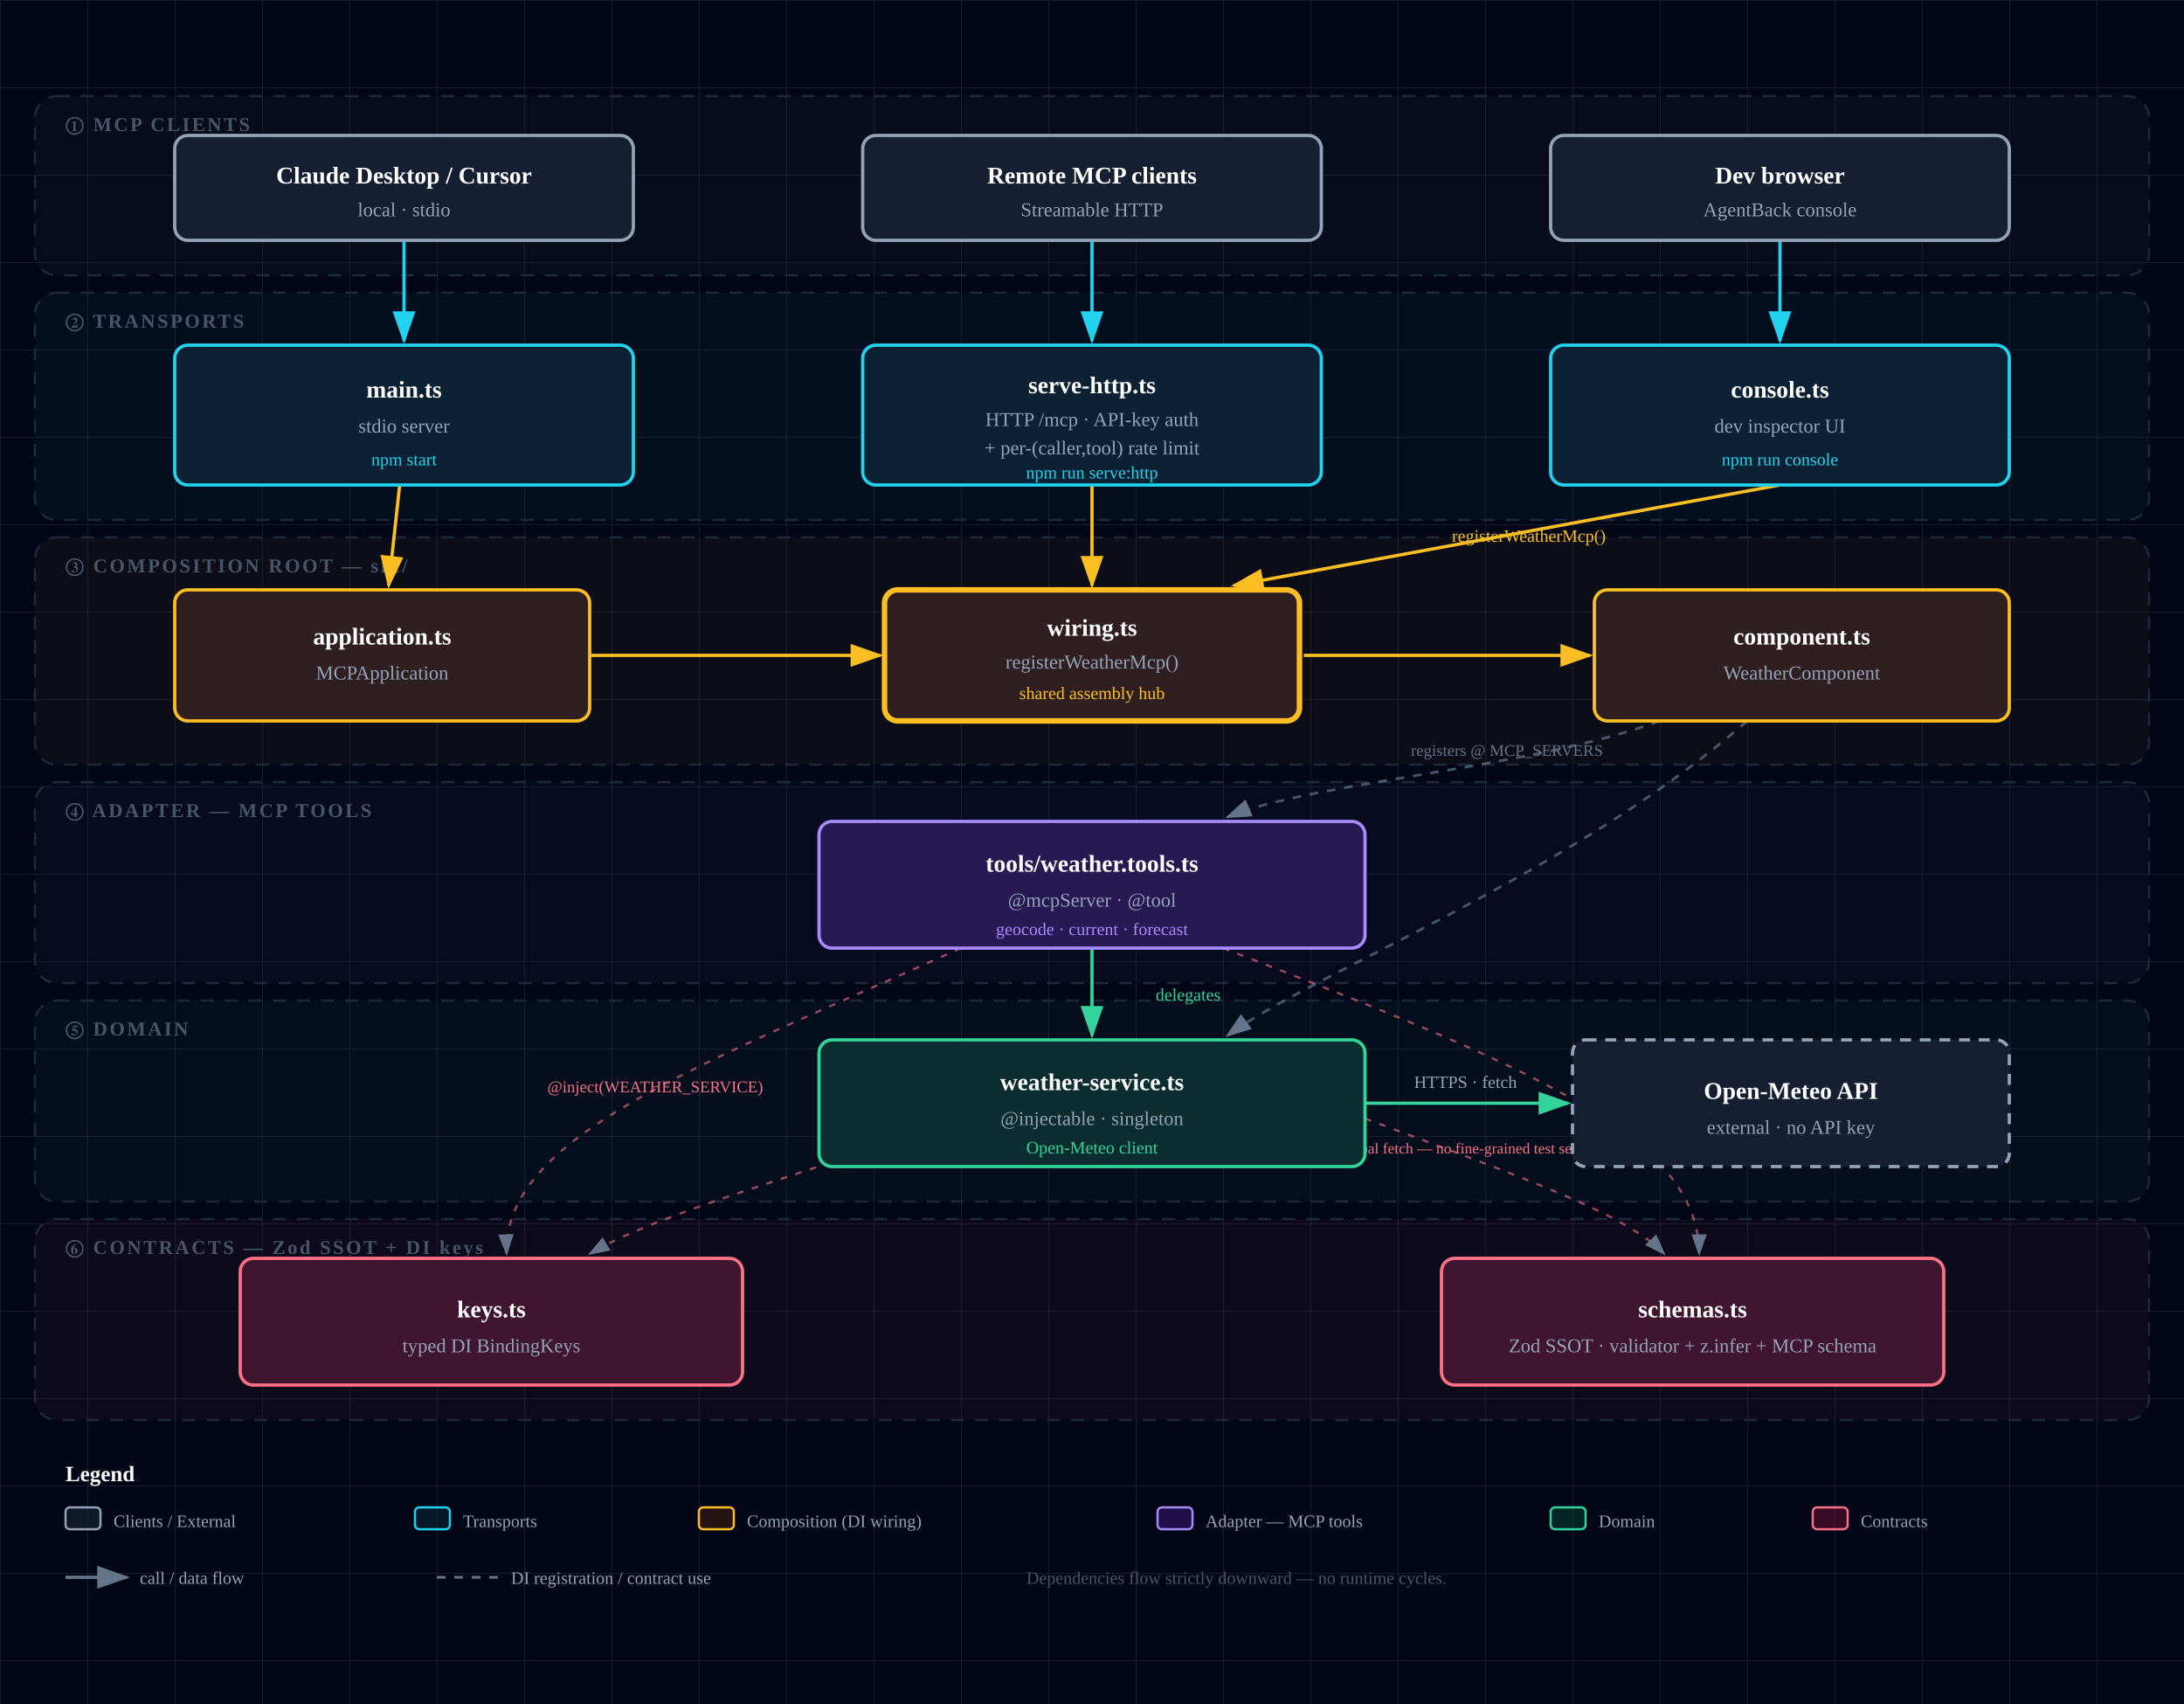
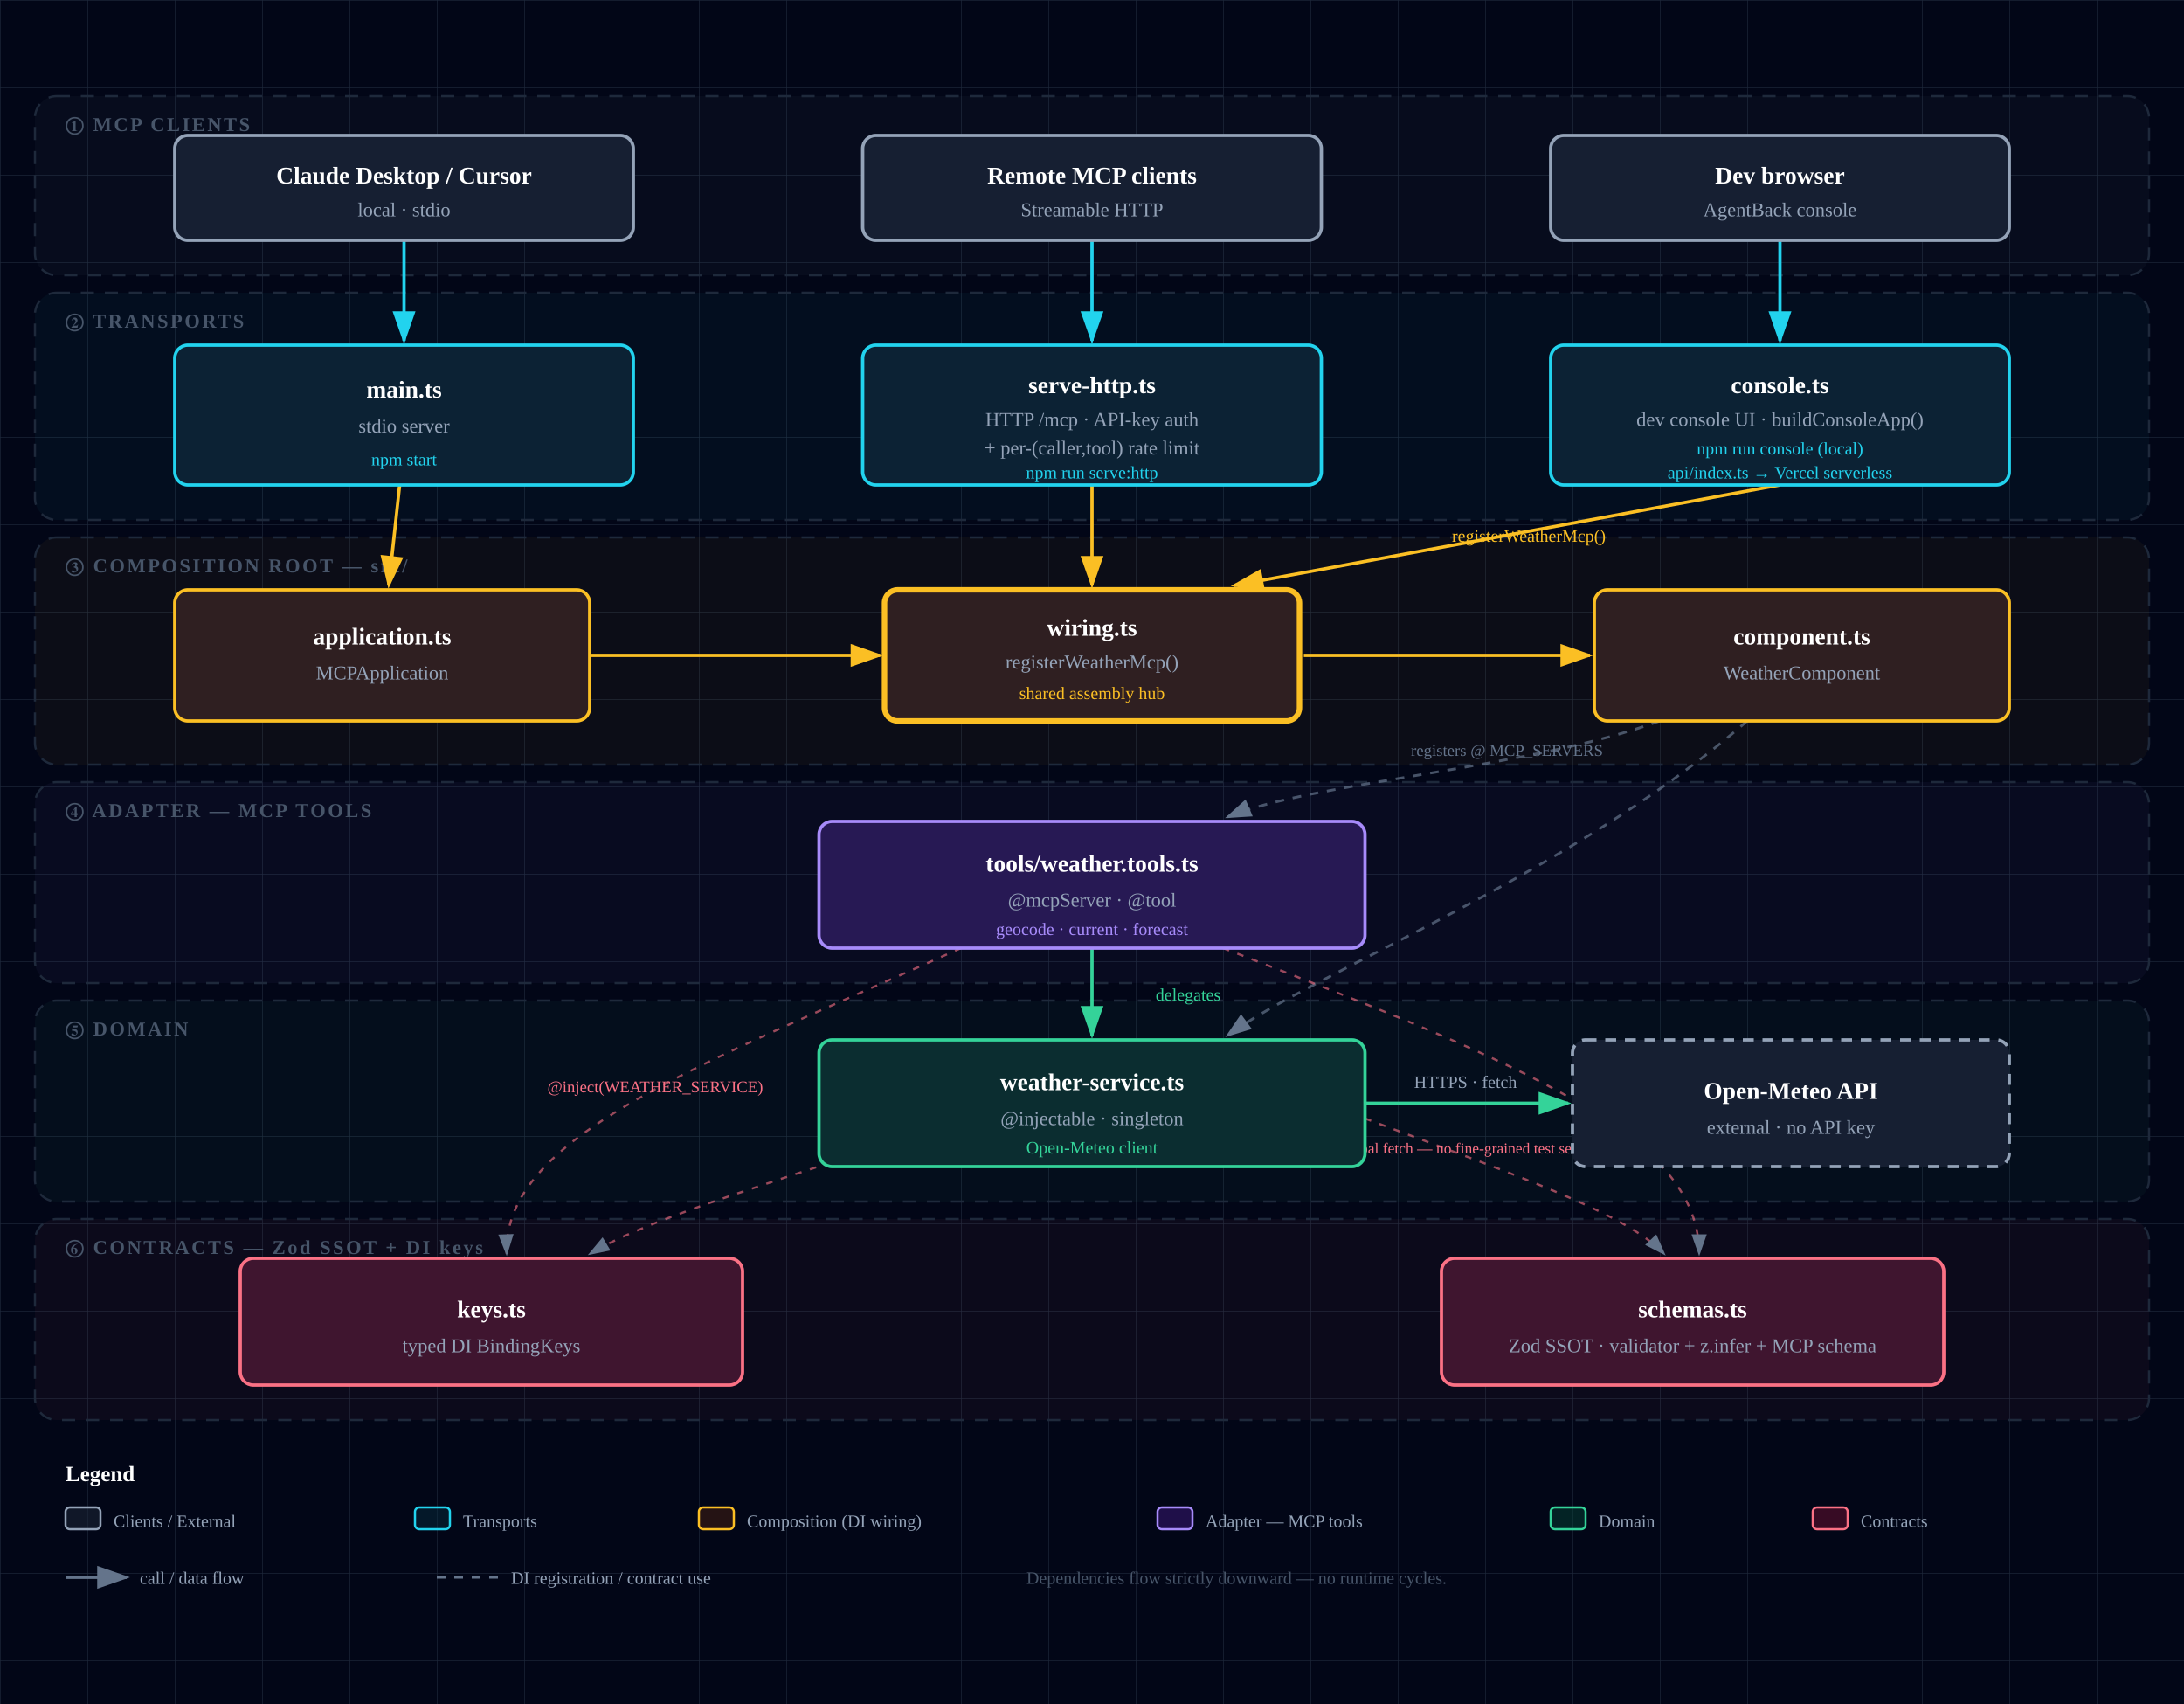
<svg xmlns="http://www.w3.org/2000/svg" viewBox="0 0 1000 780">
  <rect width="100%" height="100%" fill="#020617" />
  <defs>
    <marker id="arrowhead" markerWidth="10" markerHeight="7" refX="9" refY="3.5" orient="auto">
      <polygon points="0 0, 10 3.5, 0 7" fill="#64748b" />
    </marker>
    <marker id="arrowhead-cyan" markerWidth="10" markerHeight="7" refX="9" refY="3.5" orient="auto">
      <polygon points="0 0, 10 3.5, 0 7" fill="#22d3ee" />
    </marker>
    <marker id="arrowhead-amber" markerWidth="10" markerHeight="7" refX="9" refY="3.5" orient="auto">
      <polygon points="0 0, 10 3.5, 0 7" fill="#fbbf24" />
    </marker>
    <marker id="arrowhead-emerald" markerWidth="10" markerHeight="7" refX="9" refY="3.5" orient="auto">
      <polygon points="0 0, 10 3.5, 0 7" fill="#34d399" />
    </marker>
    <pattern id="grid" width="40" height="40" patternUnits="userSpaceOnUse">
      <path d="M 40 0 L 0 0 0 40" fill="none" stroke="#1e293b" stroke-width="0.5" />
    </pattern>
  </defs>
  <rect width="100%" height="100%" fill="url(#grid)" />
  <rect x="16" y="44" width="968" height="82" rx="10" fill="rgba(148,163,184,0.04)" stroke="#1e293b" stroke-width="1" stroke-dasharray="6,5" />
  <text x="30" y="60" fill="#475569" font-size="9" font-weight="600" letter-spacing="1">① MCP CLIENTS</text>
  <rect x="16" y="134" width="968" height="104" rx="10" fill="rgba(34,211,238,0.04)" stroke="#1e293b" stroke-width="1" stroke-dasharray="6,5" />
  <text x="30" y="150" fill="#475569" font-size="9" font-weight="600" letter-spacing="1">② TRANSPORTS</text>
  <rect x="16" y="246" width="968" height="104" rx="10" fill="rgba(251,191,36,0.04)" stroke="#1e293b" stroke-width="1" stroke-dasharray="6,5" />
  <text x="30" y="262" fill="#475569" font-size="9" font-weight="600" letter-spacing="1">③ COMPOSITION ROOT — src/</text>
  <rect x="16" y="358" width="968" height="92" rx="10" fill="rgba(167,139,250,0.04)" stroke="#1e293b" stroke-width="1" stroke-dasharray="6,5" />
  <text x="30" y="374" fill="#475569" font-size="9" font-weight="600" letter-spacing="1">④ ADAPTER — MCP TOOLS</text>
  <rect x="16" y="458" width="968" height="92" rx="10" fill="rgba(52,211,153,0.04)" stroke="#1e293b" stroke-width="1" stroke-dasharray="6,5" />
  <text x="30" y="474" fill="#475569" font-size="9" font-weight="600" letter-spacing="1">⑤ DOMAIN</text>
  <rect x="16" y="558" width="968" height="92" rx="10" fill="rgba(251,113,133,0.04)" stroke="#1e293b" stroke-width="1" stroke-dasharray="6,5" />
  <text x="30" y="574" fill="#475569" font-size="9" font-weight="600" letter-spacing="1">⑥ CONTRACTS — Zod SSOT + DI keys</text>
  <line x1="185" y1="110" x2="185" y2="156" stroke="#22d3ee" stroke-width="1.5" marker-end="url(#arrowhead-cyan)" />
  <line x1="500" y1="110" x2="500" y2="156" stroke="#22d3ee" stroke-width="1.5" marker-end="url(#arrowhead-cyan)" />
  <line x1="815" y1="110" x2="815" y2="156" stroke="#22d3ee" stroke-width="1.5" marker-end="url(#arrowhead-cyan)" />
  <line x1="183" y1="222" x2="178" y2="268" stroke="#fbbf24" stroke-width="1.5" marker-end="url(#arrowhead-amber)" />
  <line x1="500" y1="222" x2="500" y2="268" stroke="#fbbf24" stroke-width="1.5" marker-end="url(#arrowhead-amber)" />
  <line x1="815" y1="222" x2="565" y2="268" stroke="#fbbf24" stroke-width="1.5" marker-end="url(#arrowhead-amber)" />
  <text x="700" y="248" fill="#fbbf24" font-size="8" text-anchor="middle">registerWeatherMcp()</text>
  <line x1="270" y1="300" x2="403" y2="300" stroke="#fbbf24" stroke-width="1.5" marker-end="url(#arrowhead-amber)" />
  <line x1="597" y1="300" x2="728" y2="300" stroke="#fbbf24" stroke-width="1.5" marker-end="url(#arrowhead-amber)" />
  <path d="M 760 330 C 700 352 600 358 562 374" fill="none" stroke="#64748b" stroke-width="1.2" stroke-dasharray="4,4" stroke-opacity="0.7" marker-end="url(#arrowhead)" />
  <path d="M 800 330 C 720 400 600 446 562 474" fill="none" stroke="#64748b" stroke-width="1.2" stroke-dasharray="4,4" stroke-opacity="0.7" marker-end="url(#arrowhead)" />
  <text x="690" y="346" fill="#64748b" font-size="7.5" text-anchor="middle">registers @ MCP_SERVERS</text>
  <line x1="500" y1="434" x2="500" y2="474" stroke="#34d399" stroke-width="1.5" marker-end="url(#arrowhead-emerald)" />
  <text x="544" y="458" fill="#34d399" font-size="8" text-anchor="middle">delegates</text>
  <line x1="625" y1="505" x2="718" y2="505" stroke="#34d399" stroke-width="1.5" marker-end="url(#arrowhead-emerald)" />
  <text x="671" y="498" fill="#94a3b8" font-size="8" text-anchor="middle">HTTPS · fetch</text>
  <text x="671" y="528" fill="#fb7185" font-size="7" text-anchor="middle">global fetch — no fine-grained test seam</text>
  <path d="M 560 434 C 700 488 778 520 778 574" fill="none" stroke="#fb7185" stroke-width="1" stroke-dasharray="3,4" stroke-opacity="0.6" marker-end="url(#arrowhead)" />
  <path d="M 625 512 C 700 540 745 556 762 574" fill="none" stroke="#fb7185" stroke-width="1" stroke-dasharray="3,4" stroke-opacity="0.6" marker-end="url(#arrowhead)" />
  <text x="752" y="500" fill="#fb7185" font-size="7.5" text-anchor="middle">Zod I/O schemas</text>
  <path d="M 440 434 C 320 488 230 520 232 574" fill="none" stroke="#fb7185" stroke-width="1" stroke-dasharray="3,4" stroke-opacity="0.6" marker-end="url(#arrowhead)" />
  <path d="M 440 512 C 360 540 300 556 270 574" fill="none" stroke="#fb7185" stroke-width="1" stroke-dasharray="3,4" stroke-opacity="0.6" marker-end="url(#arrowhead)" />
  <text x="300" y="500" fill="#fb7185" font-size="7.5" text-anchor="middle">@inject(WEATHER_SERVICE)</text>
  <rect x="80" y="62" width="210" height="48" rx="6" fill="#0f172a" />
  <rect x="80" y="62" width="210" height="48" rx="6" fill="rgba(30,41,59,0.5)" stroke="#94a3b8" stroke-width="1.5" />
  <text x="185" y="84" fill="white" font-size="11" font-weight="600" text-anchor="middle">Claude Desktop / Cursor</text>
  <text x="185" y="99" fill="#94a3b8" font-size="9" text-anchor="middle">local · stdio</text>
  <rect x="395" y="62" width="210" height="48" rx="6" fill="#0f172a" />
  <rect x="395" y="62" width="210" height="48" rx="6" fill="rgba(30,41,59,0.5)" stroke="#94a3b8" stroke-width="1.5" />
  <text x="500" y="84" fill="white" font-size="11" font-weight="600" text-anchor="middle">Remote MCP clients</text>
  <text x="500" y="99" fill="#94a3b8" font-size="9" text-anchor="middle">Streamable HTTP</text>
  <rect x="710" y="62" width="210" height="48" rx="6" fill="#0f172a" />
  <rect x="710" y="62" width="210" height="48" rx="6" fill="rgba(30,41,59,0.5)" stroke="#94a3b8" stroke-width="1.5" />
  <text x="815" y="84" fill="white" font-size="11" font-weight="600" text-anchor="middle">Dev browser</text>
  <text x="815" y="99" fill="#94a3b8" font-size="9" text-anchor="middle">AgentBack console</text>
  <rect x="80" y="158" width="210" height="64" rx="6" fill="#0f172a" />
  <rect x="80" y="158" width="210" height="64" rx="6" fill="rgba(8,51,68,0.4)" stroke="#22d3ee" stroke-width="1.5" />
  <text x="185" y="182" fill="white" font-size="11" font-weight="600" text-anchor="middle">main.ts</text>
  <text x="185" y="198" fill="#94a3b8" font-size="9" text-anchor="middle">stdio server</text>
  <text x="185" y="213" fill="#22d3ee" font-size="8" text-anchor="middle">npm start</text>
  <rect x="395" y="158" width="210" height="64" rx="6" fill="#0f172a" />
  <rect x="395" y="158" width="210" height="64" rx="6" fill="rgba(8,51,68,0.4)" stroke="#22d3ee" stroke-width="1.5" />
  <text x="500" y="180" fill="white" font-size="11" font-weight="600" text-anchor="middle">serve-http.ts</text>
  <text x="500" y="195" fill="#94a3b8" font-size="9" text-anchor="middle">HTTP /mcp · API-key auth</text>
  <text x="500" y="208" fill="#94a3b8" font-size="9" text-anchor="middle">+ per-(caller,tool) rate limit</text>
  <text x="500" y="219" fill="#22d3ee" font-size="8" text-anchor="middle">npm run serve:http</text>
  <rect x="710" y="158" width="210" height="64" rx="6" fill="#0f172a" />
  <rect x="710" y="158" width="210" height="64" rx="6" fill="rgba(8,51,68,0.4)" stroke="#22d3ee" stroke-width="1.5" />
-   <text x="815" y="182" fill="white" font-size="11" font-weight="600" text-anchor="middle">console.ts</text>
-   <text x="815" y="198" fill="#94a3b8" font-size="9" text-anchor="middle">dev inspector UI</text>
-   <text x="815" y="213" fill="#22d3ee" font-size="8" text-anchor="middle">npm run console</text>
+   <text x="815" y="180" fill="white" font-size="11" font-weight="600" text-anchor="middle">console.ts</text>
+   <text x="815" y="195" fill="#94a3b8" font-size="9" text-anchor="middle">dev console UI · buildConsoleApp()</text>
+   <text x="815" y="208" fill="#22d3ee" font-size="8" text-anchor="middle">npm run console (local)</text>
+   <text x="815" y="219" fill="#22d3ee" font-size="8" text-anchor="middle">api/index.ts → Vercel serverless</text>
  <rect x="80" y="270" width="190" height="60" rx="6" fill="#0f172a" />
  <rect x="80" y="270" width="190" height="60" rx="6" fill="rgba(120,53,15,0.3)" stroke="#fbbf24" stroke-width="1.5" />
  <text x="175" y="295" fill="white" font-size="11" font-weight="600" text-anchor="middle">application.ts</text>
  <text x="175" y="311" fill="#94a3b8" font-size="9" text-anchor="middle">MCPApplication</text>
  <rect x="405" y="270" width="190" height="60" rx="6" fill="#0f172a" />
  <rect x="405" y="270" width="190" height="60" rx="6" fill="rgba(120,53,15,0.3)" stroke="#fbbf24" stroke-width="2.5" />
  <text x="500" y="291" fill="white" font-size="11" font-weight="700" text-anchor="middle">wiring.ts</text>
  <text x="500" y="306" fill="#94a3b8" font-size="9" text-anchor="middle">registerWeatherMcp()</text>
  <text x="500" y="320" fill="#fbbf24" font-size="8" text-anchor="middle">shared assembly hub</text>
  <rect x="730" y="270" width="190" height="60" rx="6" fill="#0f172a" />
  <rect x="730" y="270" width="190" height="60" rx="6" fill="rgba(120,53,15,0.3)" stroke="#fbbf24" stroke-width="1.5" />
  <text x="825" y="295" fill="white" font-size="11" font-weight="600" text-anchor="middle">component.ts</text>
  <text x="825" y="311" fill="#94a3b8" font-size="9" text-anchor="middle">WeatherComponent</text>
  <rect x="375" y="376" width="250" height="58" rx="6" fill="#0f172a" />
  <rect x="375" y="376" width="250" height="58" rx="6" fill="rgba(76,29,149,0.4)" stroke="#a78bfa" stroke-width="1.5" />
  <text x="500" y="399" fill="white" font-size="11" font-weight="600" text-anchor="middle">tools/weather.tools.ts</text>
  <text x="500" y="415" fill="#94a3b8" font-size="9" text-anchor="middle">@mcpServer · @tool</text>
  <text x="500" y="428" fill="#a78bfa" font-size="8" text-anchor="middle">geocode · current · forecast</text>
  <rect x="375" y="476" width="250" height="58" rx="6" fill="#0f172a" />
  <rect x="375" y="476" width="250" height="58" rx="6" fill="rgba(6,78,59,0.4)" stroke="#34d399" stroke-width="1.5" />
  <text x="500" y="499" fill="white" font-size="11" font-weight="600" text-anchor="middle">weather-service.ts</text>
  <text x="500" y="515" fill="#94a3b8" font-size="9" text-anchor="middle">@injectable · singleton</text>
  <text x="500" y="528" fill="#34d399" font-size="8" text-anchor="middle">Open-Meteo client</text>
  <rect x="720" y="476" width="200" height="58" rx="6" fill="#0f172a" />
  <rect x="720" y="476" width="200" height="58" rx="6" fill="rgba(30,41,59,0.5)" stroke="#94a3b8" stroke-width="1.5" stroke-dasharray="5,4" />
  <text x="820" y="503" fill="white" font-size="11" font-weight="600" text-anchor="middle">Open-Meteo API</text>
  <text x="820" y="519" fill="#94a3b8" font-size="9" text-anchor="middle">external · no API key</text>
  <rect x="110" y="576" width="230" height="58" rx="6" fill="#0f172a" />
  <rect x="110" y="576" width="230" height="58" rx="6" fill="rgba(136,19,55,0.4)" stroke="#fb7185" stroke-width="1.5" />
  <text x="225" y="603" fill="white" font-size="11" font-weight="600" text-anchor="middle">keys.ts</text>
  <text x="225" y="619" fill="#94a3b8" font-size="9" text-anchor="middle">typed DI BindingKeys</text>
  <rect x="660" y="576" width="230" height="58" rx="6" fill="#0f172a" />
  <rect x="660" y="576" width="230" height="58" rx="6" fill="rgba(136,19,55,0.4)" stroke="#fb7185" stroke-width="1.5" />
  <text x="775" y="603" fill="white" font-size="11" font-weight="600" text-anchor="middle">schemas.ts</text>
  <text x="775" y="619" fill="#94a3b8" font-size="9" text-anchor="middle">Zod SSOT · validator + z.infer + MCP schema</text>
  <text x="30" y="678" fill="white" font-size="10" font-weight="600">Legend</text>
  <rect x="30" y="690" width="16" height="10" rx="2" fill="rgba(30,41,59,0.5)" stroke="#94a3b8" stroke-width="1" />
  <text x="52" y="699" fill="#94a3b8" font-size="8">Clients / External</text>
  <rect x="190" y="690" width="16" height="10" rx="2" fill="rgba(8,51,68,0.4)" stroke="#22d3ee" stroke-width="1" />
  <text x="212" y="699" fill="#94a3b8" font-size="8">Transports</text>
  <rect x="320" y="690" width="16" height="10" rx="2" fill="rgba(120,53,15,0.3)" stroke="#fbbf24" stroke-width="1" />
  <text x="342" y="699" fill="#94a3b8" font-size="8">Composition (DI wiring)</text>
  <rect x="530" y="690" width="16" height="10" rx="2" fill="rgba(76,29,149,0.4)" stroke="#a78bfa" stroke-width="1" />
  <text x="552" y="699" fill="#94a3b8" font-size="8">Adapter — MCP tools</text>
  <rect x="710" y="690" width="16" height="10" rx="2" fill="rgba(6,78,59,0.4)" stroke="#34d399" stroke-width="1" />
  <text x="732" y="699" fill="#94a3b8" font-size="8">Domain</text>
  <rect x="830" y="690" width="16" height="10" rx="2" fill="rgba(136,19,55,0.4)" stroke="#fb7185" stroke-width="1" />
  <text x="852" y="699" fill="#94a3b8" font-size="8">Contracts</text>
  <line x1="30" y1="722" x2="58" y2="722" stroke="#64748b" stroke-width="1.5" marker-end="url(#arrowhead)" />
  <text x="64" y="725" fill="#94a3b8" font-size="8">call / data flow</text>
  <line x1="200" y1="722" x2="228" y2="722" stroke="#64748b" stroke-width="1.2" stroke-dasharray="4,4" />
  <text x="234" y="725" fill="#94a3b8" font-size="8">DI registration / contract use</text>
  <text x="470" y="725" fill="#475569" font-size="8">Dependencies flow strictly downward — no runtime cycles.</text>
</svg>
